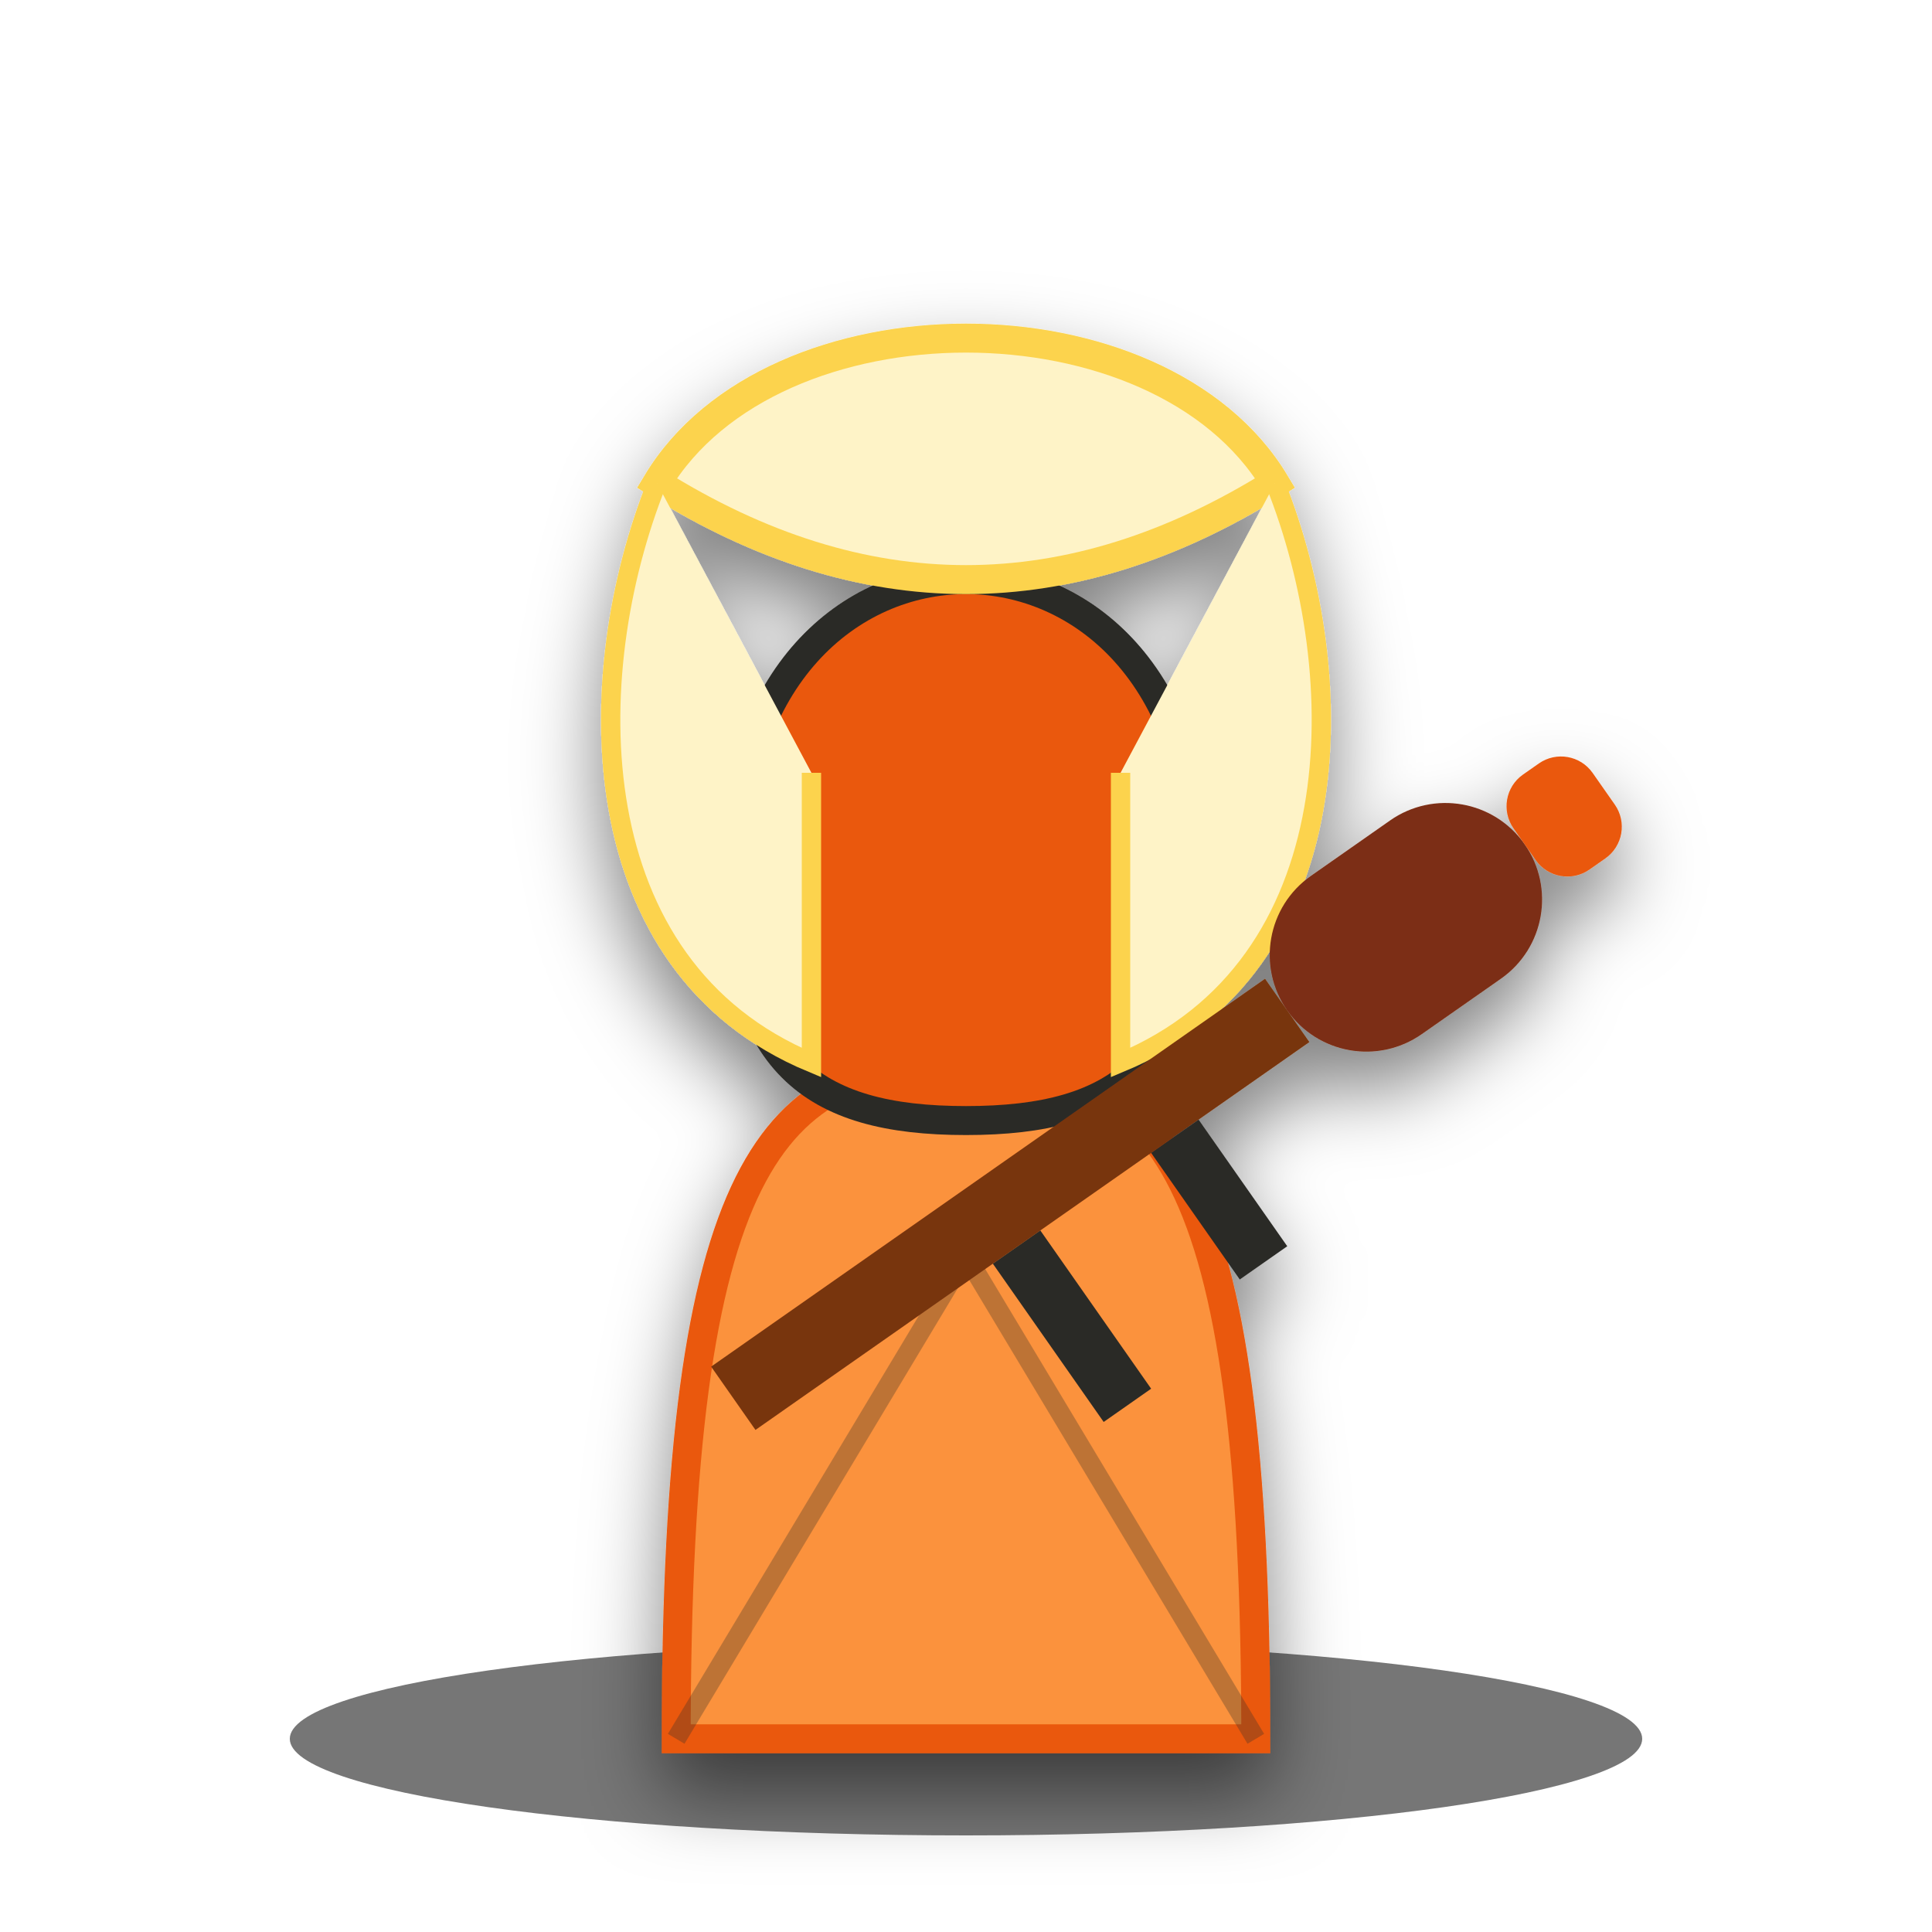
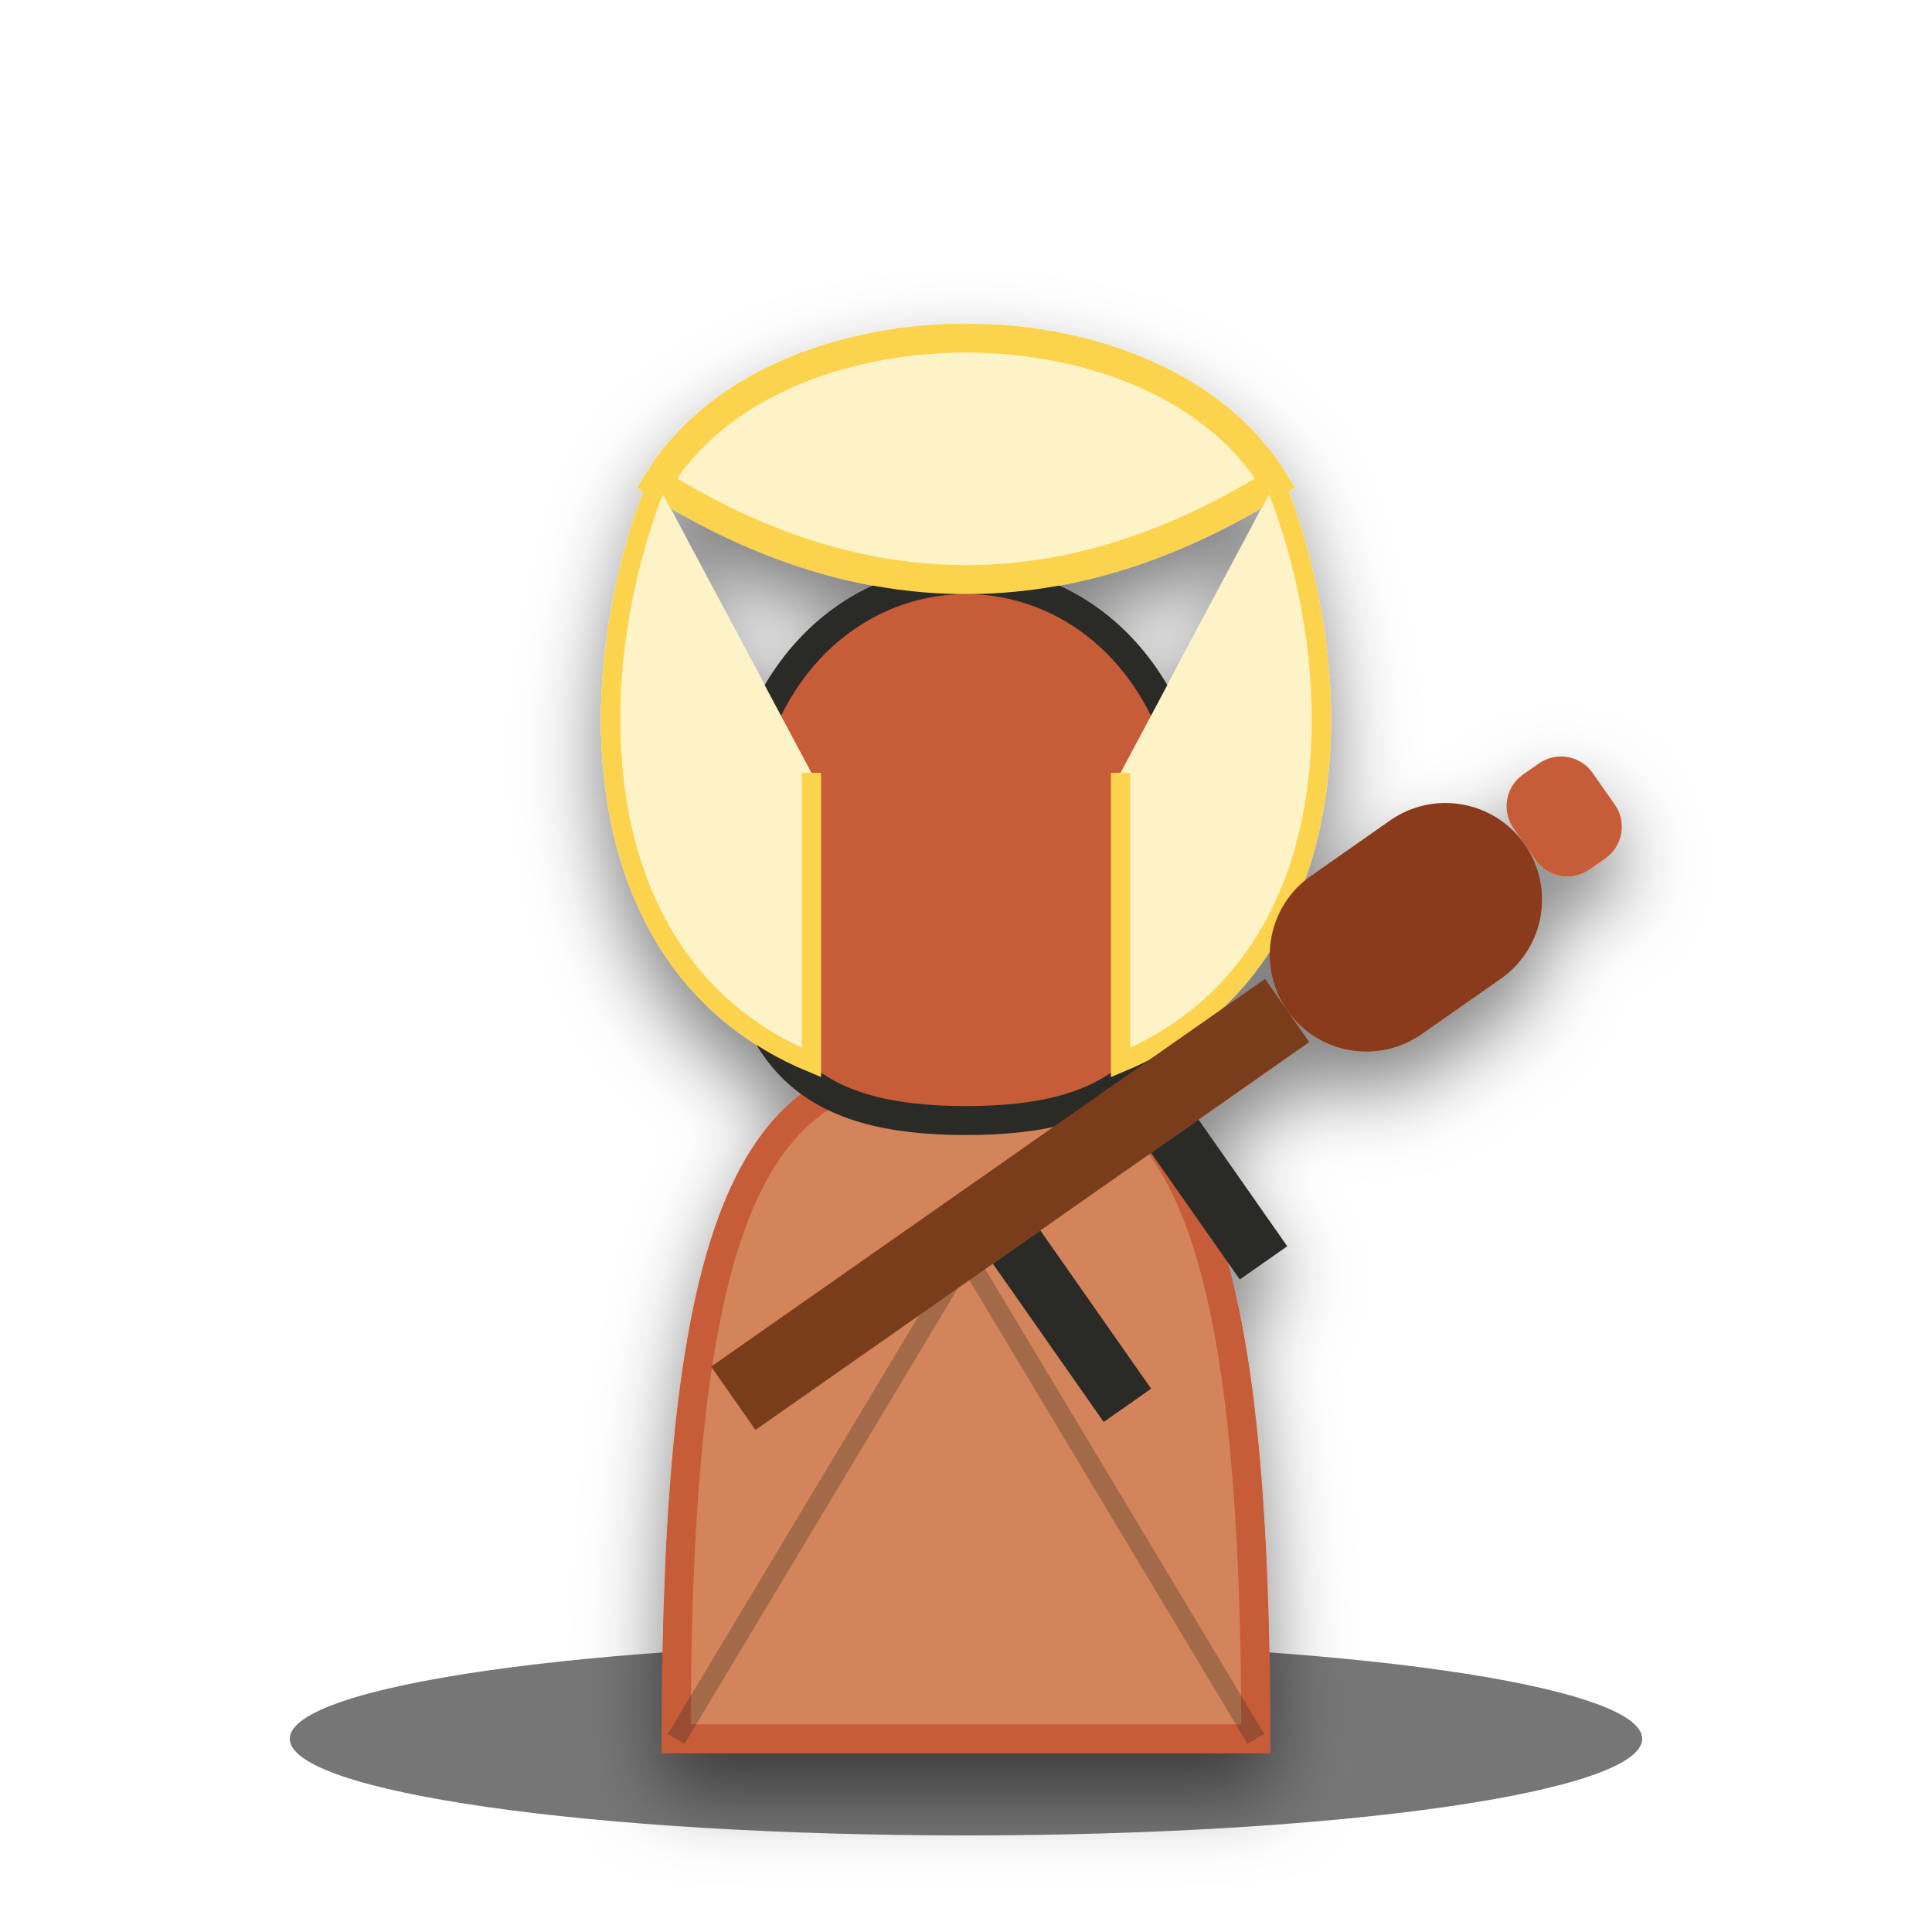
<svg xmlns="http://www.w3.org/2000/svg" viewBox="0 0 100 100">
  <defs>
    <filter id="shadow" x="-20%" y="-20%" width="140%" height="140%">
      <feDropShadow dx="0" dy="2" stdDeviation="2" flood-color="rgba(0,0,0,0.5)" />
    </filter>
  </defs>
  <ellipse cx="50" cy="90" rx="35" ry="5" fill="#1a1a1a" opacity="0.6" />
  <g filter="url(#shadow)">
-     <path d="M 35 90 C 35 60, 40 55, 50 55 C 60 55, 65 60, 65 90 Z" fill="#fb923c" stroke="#ea580c" stroke-width="1.5" />
+     <path d="M 35 90 C 35 60, 40 55, 50 55 C 60 55, 65 60, 65 90 Z" fill="#d4845a" stroke="#c75b39" stroke-width="1.5" />
    <path d="M 35 90 L 50 65 L 65 90" fill="none" stroke="#2c2a26" stroke-width="1" opacity="0.3" />
-     <path d="M 38 45 C 38 25, 62 25, 62 45 C 62 55, 58 58, 50 58 C 42 58, 38 55, 38 45 Z" fill="#ea580c" stroke="#2c2a26" stroke-width="1.5" />
+     <path d="M 38 45 C 38 25, 62 25, 62 45 C 62 55, 58 58, 50 58 C 42 58, 38 55, 38 45 Z" fill="#c75b39" stroke="#2c2a26" stroke-width="1.5" />
    <path d="M 34 25 C 40 15, 60 15, 66 25 Q 50 35 34 25 Z" fill="#fef3c7" stroke="#fcd34d" stroke-width="1.5" />
    <path d="M 34 25 C 30 35, 30 50, 42 55 L 42 40" fill="#fef3c7" stroke="#fcd34d" stroke-width="1" />
    <path d="M 66 25 C 70 35, 70 50, 58 55 L 58 40" fill="#fef3c7" stroke="#fcd34d" stroke-width="1" />
    <g transform="translate(45, 65) rotate(-35)">
-       <rect x="-10" y="0" width="35" height="4" fill="#78350f" />
-       <rect x="25" y="-3" width="15" height="10" fill="#7c2d12" rx="5" />
-       <rect x="40" y="-1" width="5" height="6" fill="#ea580c" rx="2" />
+       <rect x="-10" y="0" width="35" height="4" fill="#7a3d1a" />
+       <rect x="25" y="-3" width="15" height="10" fill="#8a3a1e" rx="5" />
+       <rect x="40" y="-1" width="5" height="6" fill="#c75b39" rx="2" />
      <rect x="5" y="4" width="3" height="10" fill="#2c2a26" />
      <rect x="15" y="4" width="3" height="8" fill="#2c2a26" />
    </g>
  </g>
</svg>
